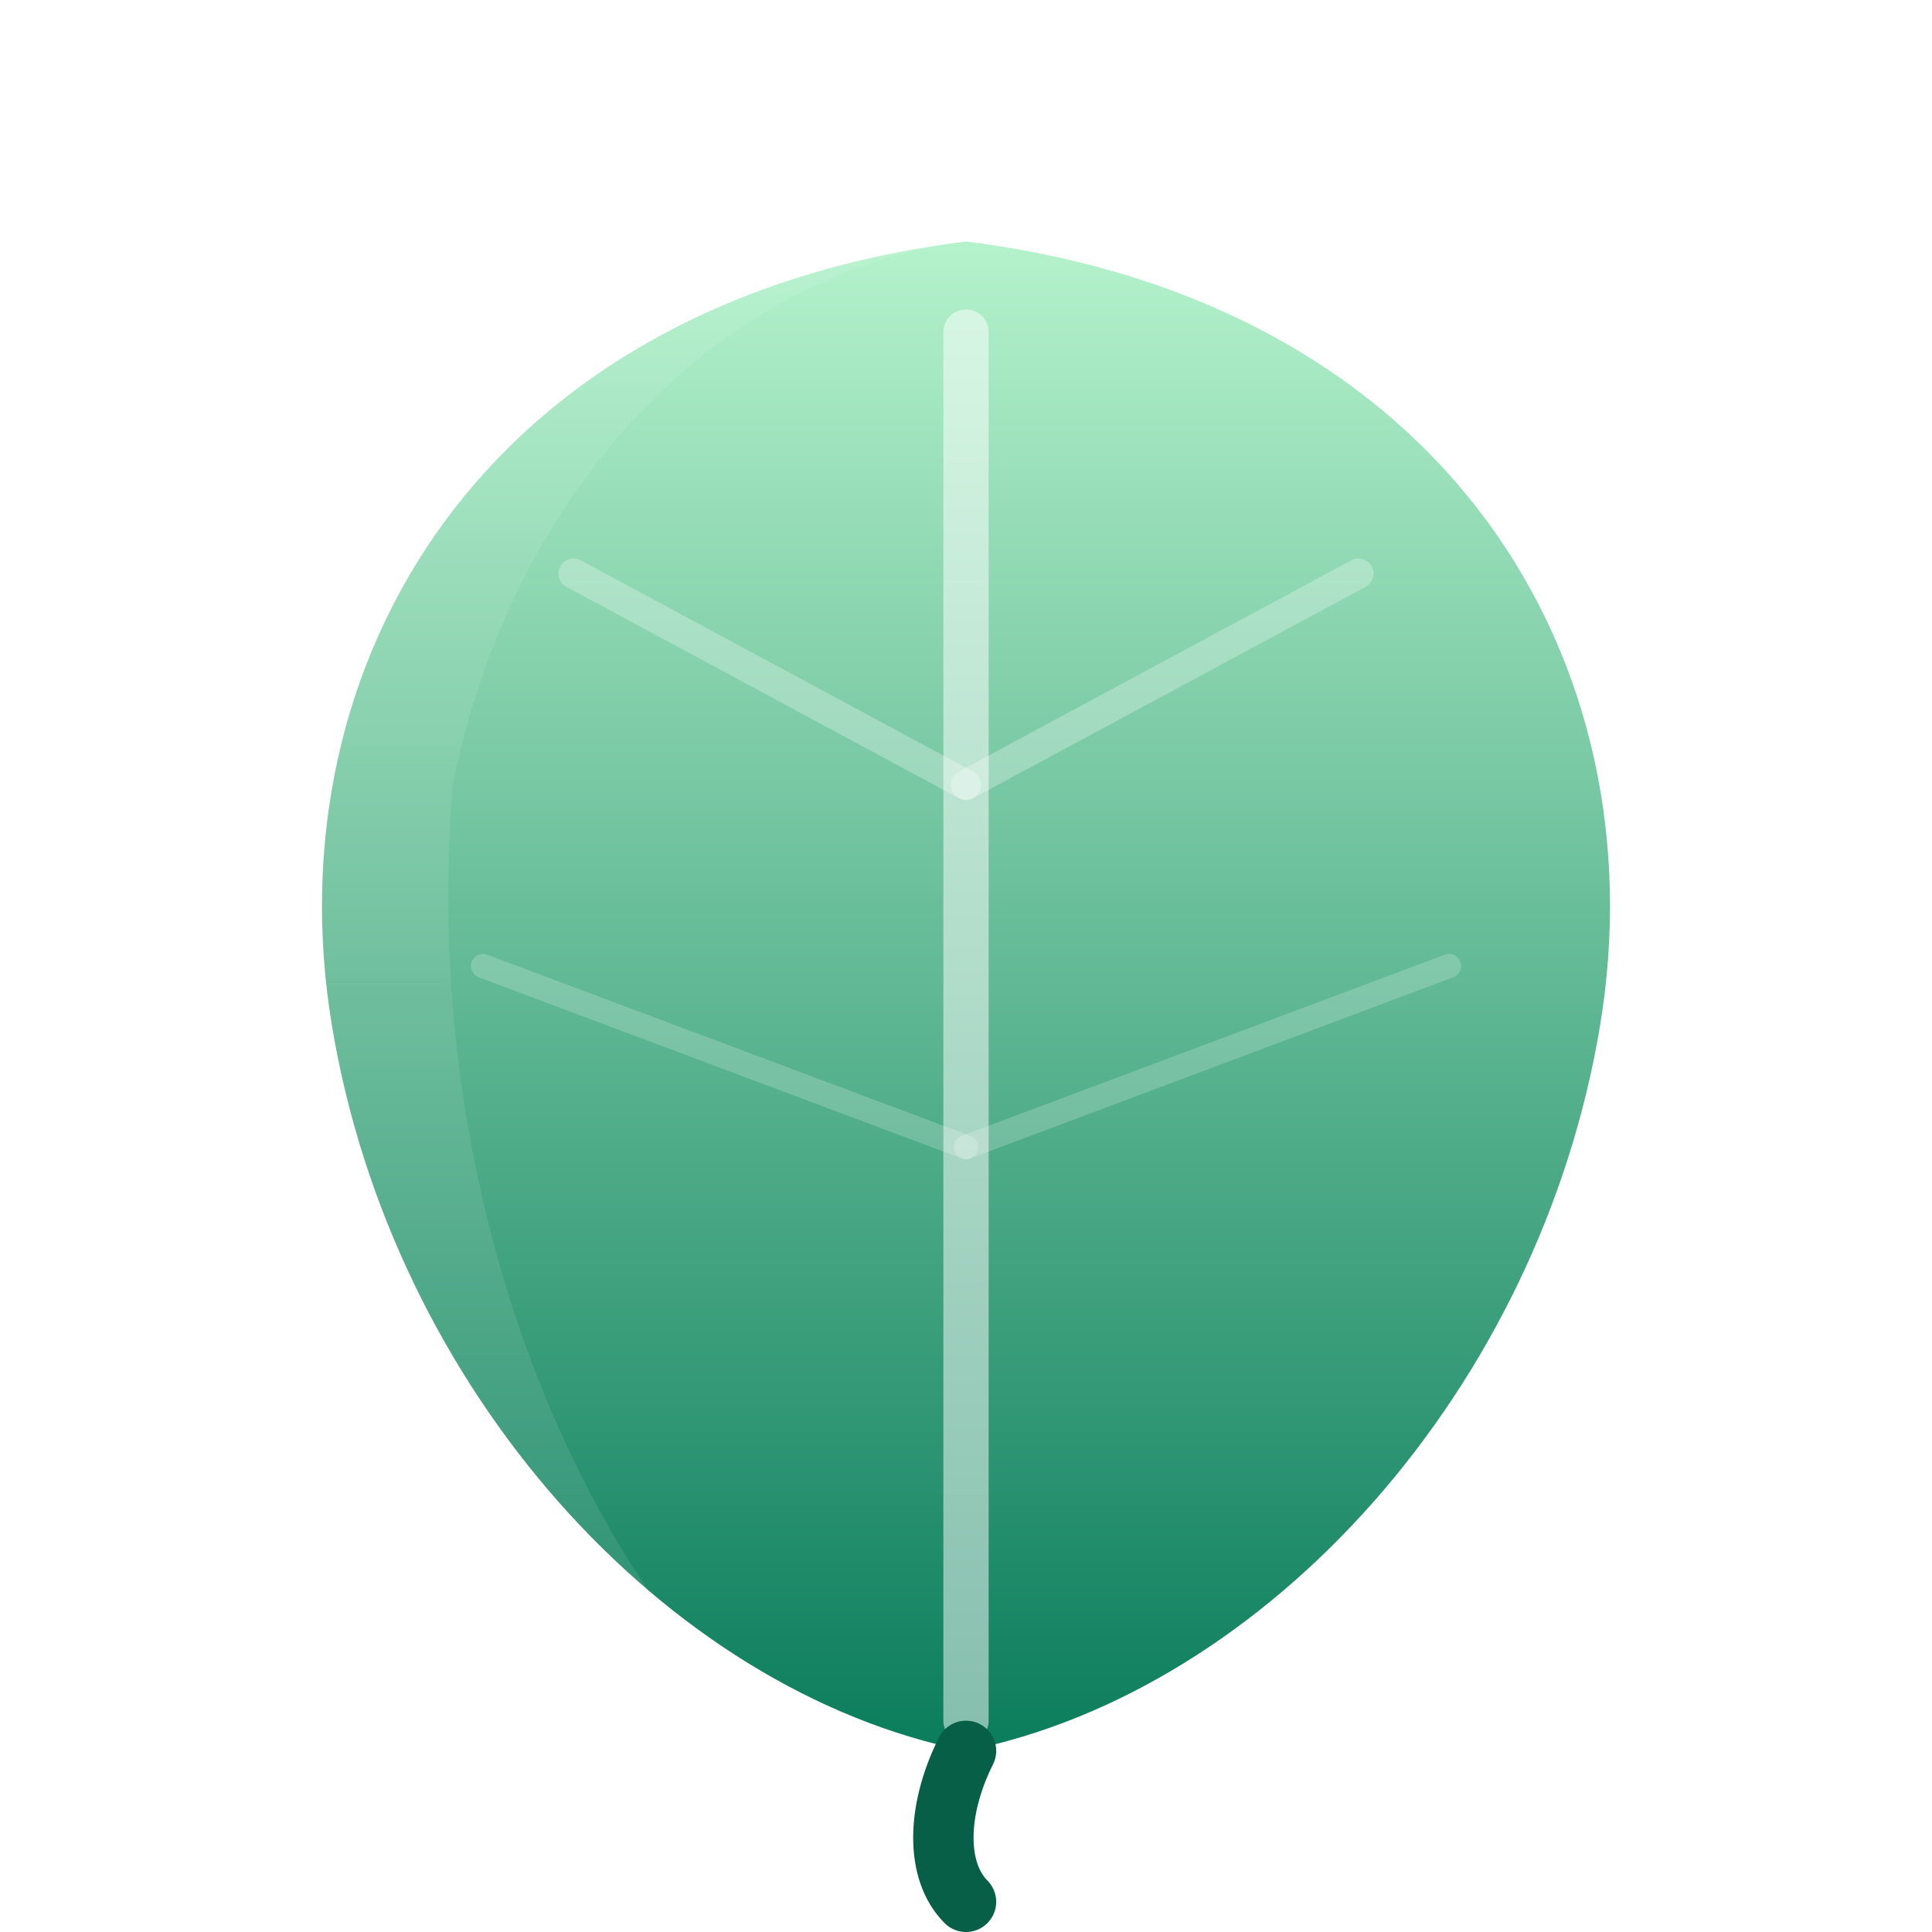
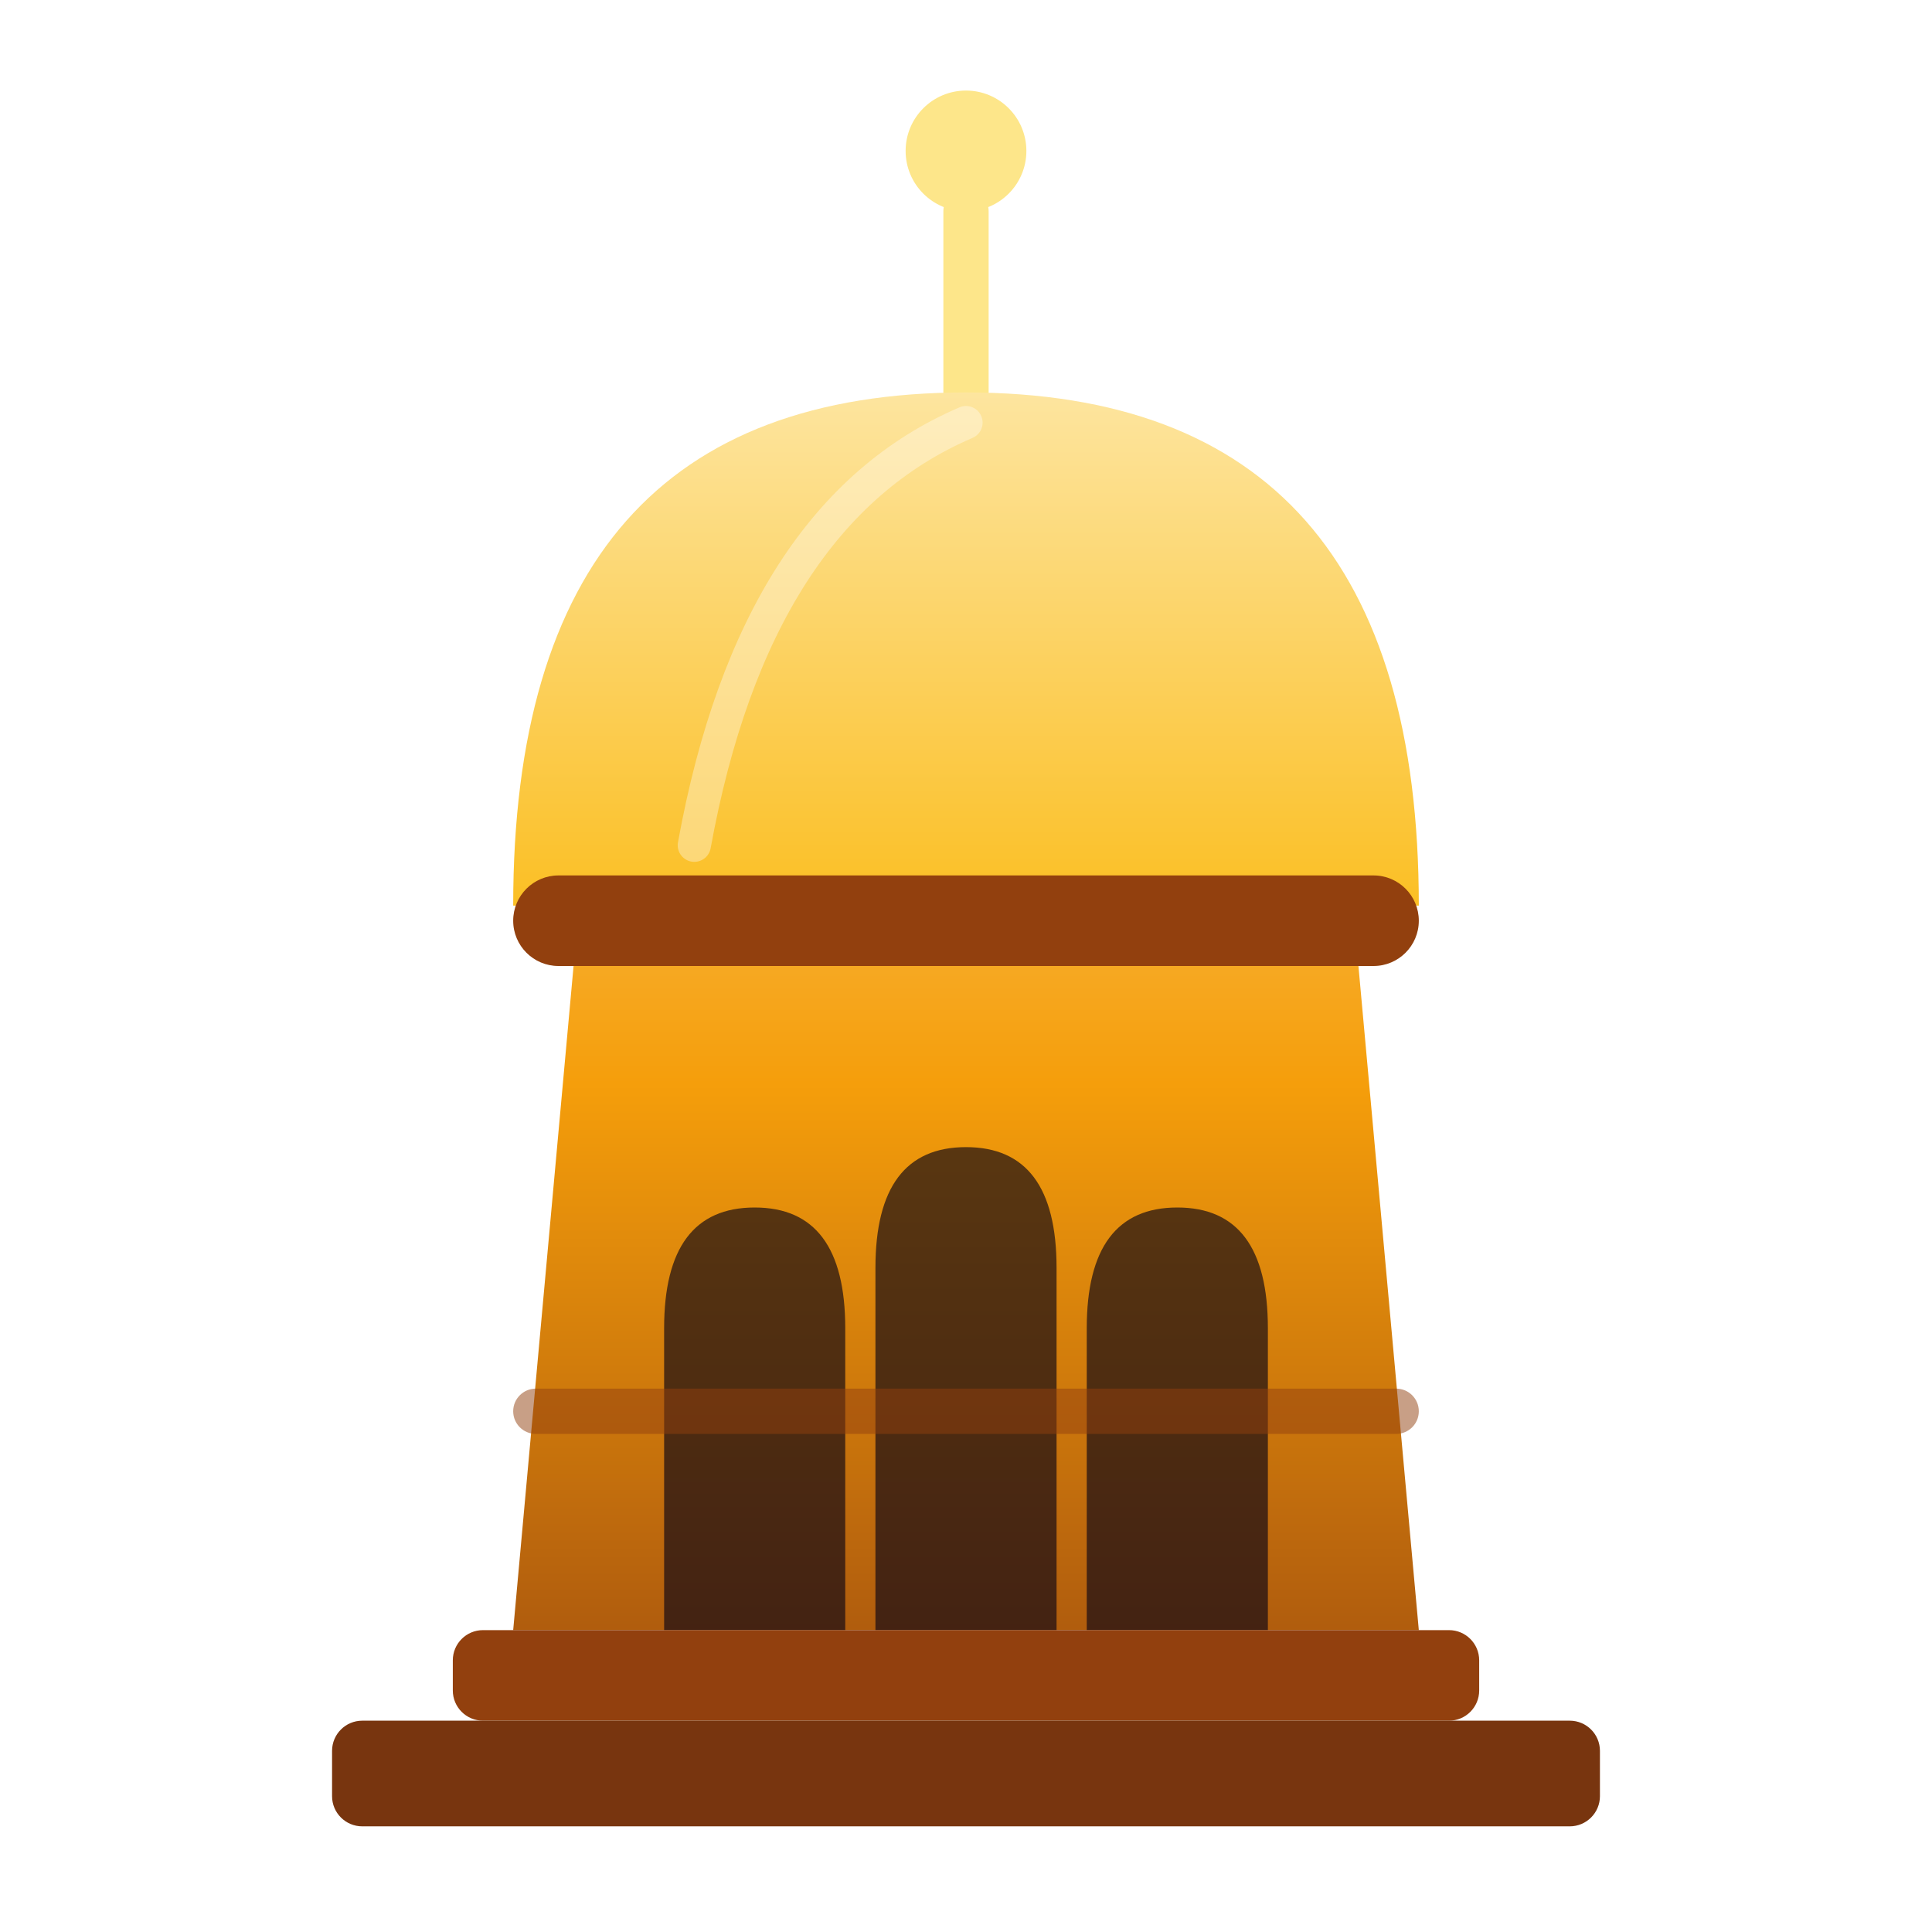
<svg xmlns="http://www.w3.org/2000/svg" viewBox="0 0 64 64" fill="none">
  <defs>
-     <linearGradient id="g" x1="32" y1="6" x2="32" y2="60" gradientUnits="userSpaceOnUse">
-       <stop offset="0%" stop-color="#bbf7d0" />
-       <stop offset="100%" stop-color="#047857" />
+     <linearGradient id="body" x1="32" y1="4" x2="32" y2="62" gradientUnits="userSpaceOnUse">
+       <stop offset="0%" stop-color="#fef3c7" />
+       <stop offset="55%" stop-color="#f59e0b" />
+       <stop offset="100%" stop-color="#92400e" />
+     </linearGradient>
+     <linearGradient id="dome" x1="32" y1="4" x2="32" y2="30" gradientUnits="userSpaceOnUse">
+       <stop offset="0%" stop-color="#fef9e0" />
+       <stop offset="100%" stop-color="#fbbf24" />
    </linearGradient>
  </defs>
-   <path d="M32 8 C16 10 9 22 11 34 C13 46 22 56 32 58 C42 56 51 46 53 34 C55 22 48 10 32 8Z" fill="url(#g)" />
-   <path d="M32 8 C16 10 9 22 11 34 C12 44 18 53 25 57 C18 50 14 38 15 26 C17 16 24 9 32 8Z" fill="rgba(255,255,255,0.09)" />
-   <line x1="32" y1="57" x2="32" y2="11" stroke="rgba(255,255,255,0.5)" stroke-width="1.5" stroke-linecap="round" />
-   <line x1="32" y1="26" x2="19" y2="19" stroke="rgba(255,255,255,0.28)" stroke-width="1" stroke-linecap="round" />
-   <line x1="32" y1="26" x2="45" y2="19" stroke="rgba(255,255,255,0.28)" stroke-width="1" stroke-linecap="round" />
-   <line x1="32" y1="38" x2="16" y2="32" stroke="rgba(255,255,255,0.2)" stroke-width="0.8" stroke-linecap="round" />
-   <line x1="32" y1="38" x2="48" y2="32" stroke="rgba(255,255,255,0.2)" stroke-width="0.8" stroke-linecap="round" />
-   <path d="M32 58 C31 60 31 62 32 63" stroke="#065f46" stroke-width="2" stroke-linecap="round" fill="none" />
+   <circle cx="32" cy="5" r="2" fill="#fde68a" />
+   <line x1="32" y1="7" x2="32" y2="13" stroke="#fde68a" stroke-width="1.5" stroke-linecap="round" />
+   <path d="M17 30 Q17 13 32 13 Q47 13 47 30Z" fill="url(#dome)" />
+   <path d="M23 28 Q25 17 32 14" stroke="rgba(255,255,255,0.35)" stroke-width="1.1" stroke-linecap="round" fill="none" />
+   <rect x="17" y="29" width="30" height="3" rx="1.5" fill="#92400e" />
+   <path d="M19 32 L17 54 L47 54 L45 32Z" fill="url(#body)" />
+   <path d="M22 54 L22 44 Q22 40 25 40 Q28 40 28 44 L28 54Z" fill="rgba(10,4,20,0.65)" />
+   <path d="M29 54 L29 42 Q29 38 32 38 Q35 38 35 42 L35 54Z" fill="rgba(10,4,20,0.65)" />
+   <path d="M36 54 L36 44 Q36 40 39 40 Q42 40 42 44 L42 54Z" fill="rgba(10,4,20,0.65)" />
+   <rect x="17" y="46" width="30" height="1.5" rx="0.75" fill="rgba(146,64,14,0.5)" />
+   <rect x="15" y="54" width="34" height="3" rx="1" fill="#92400e" />
+   <rect x="11" y="57" width="42" height="3.5" rx="1" fill="#78350f" />
</svg>
